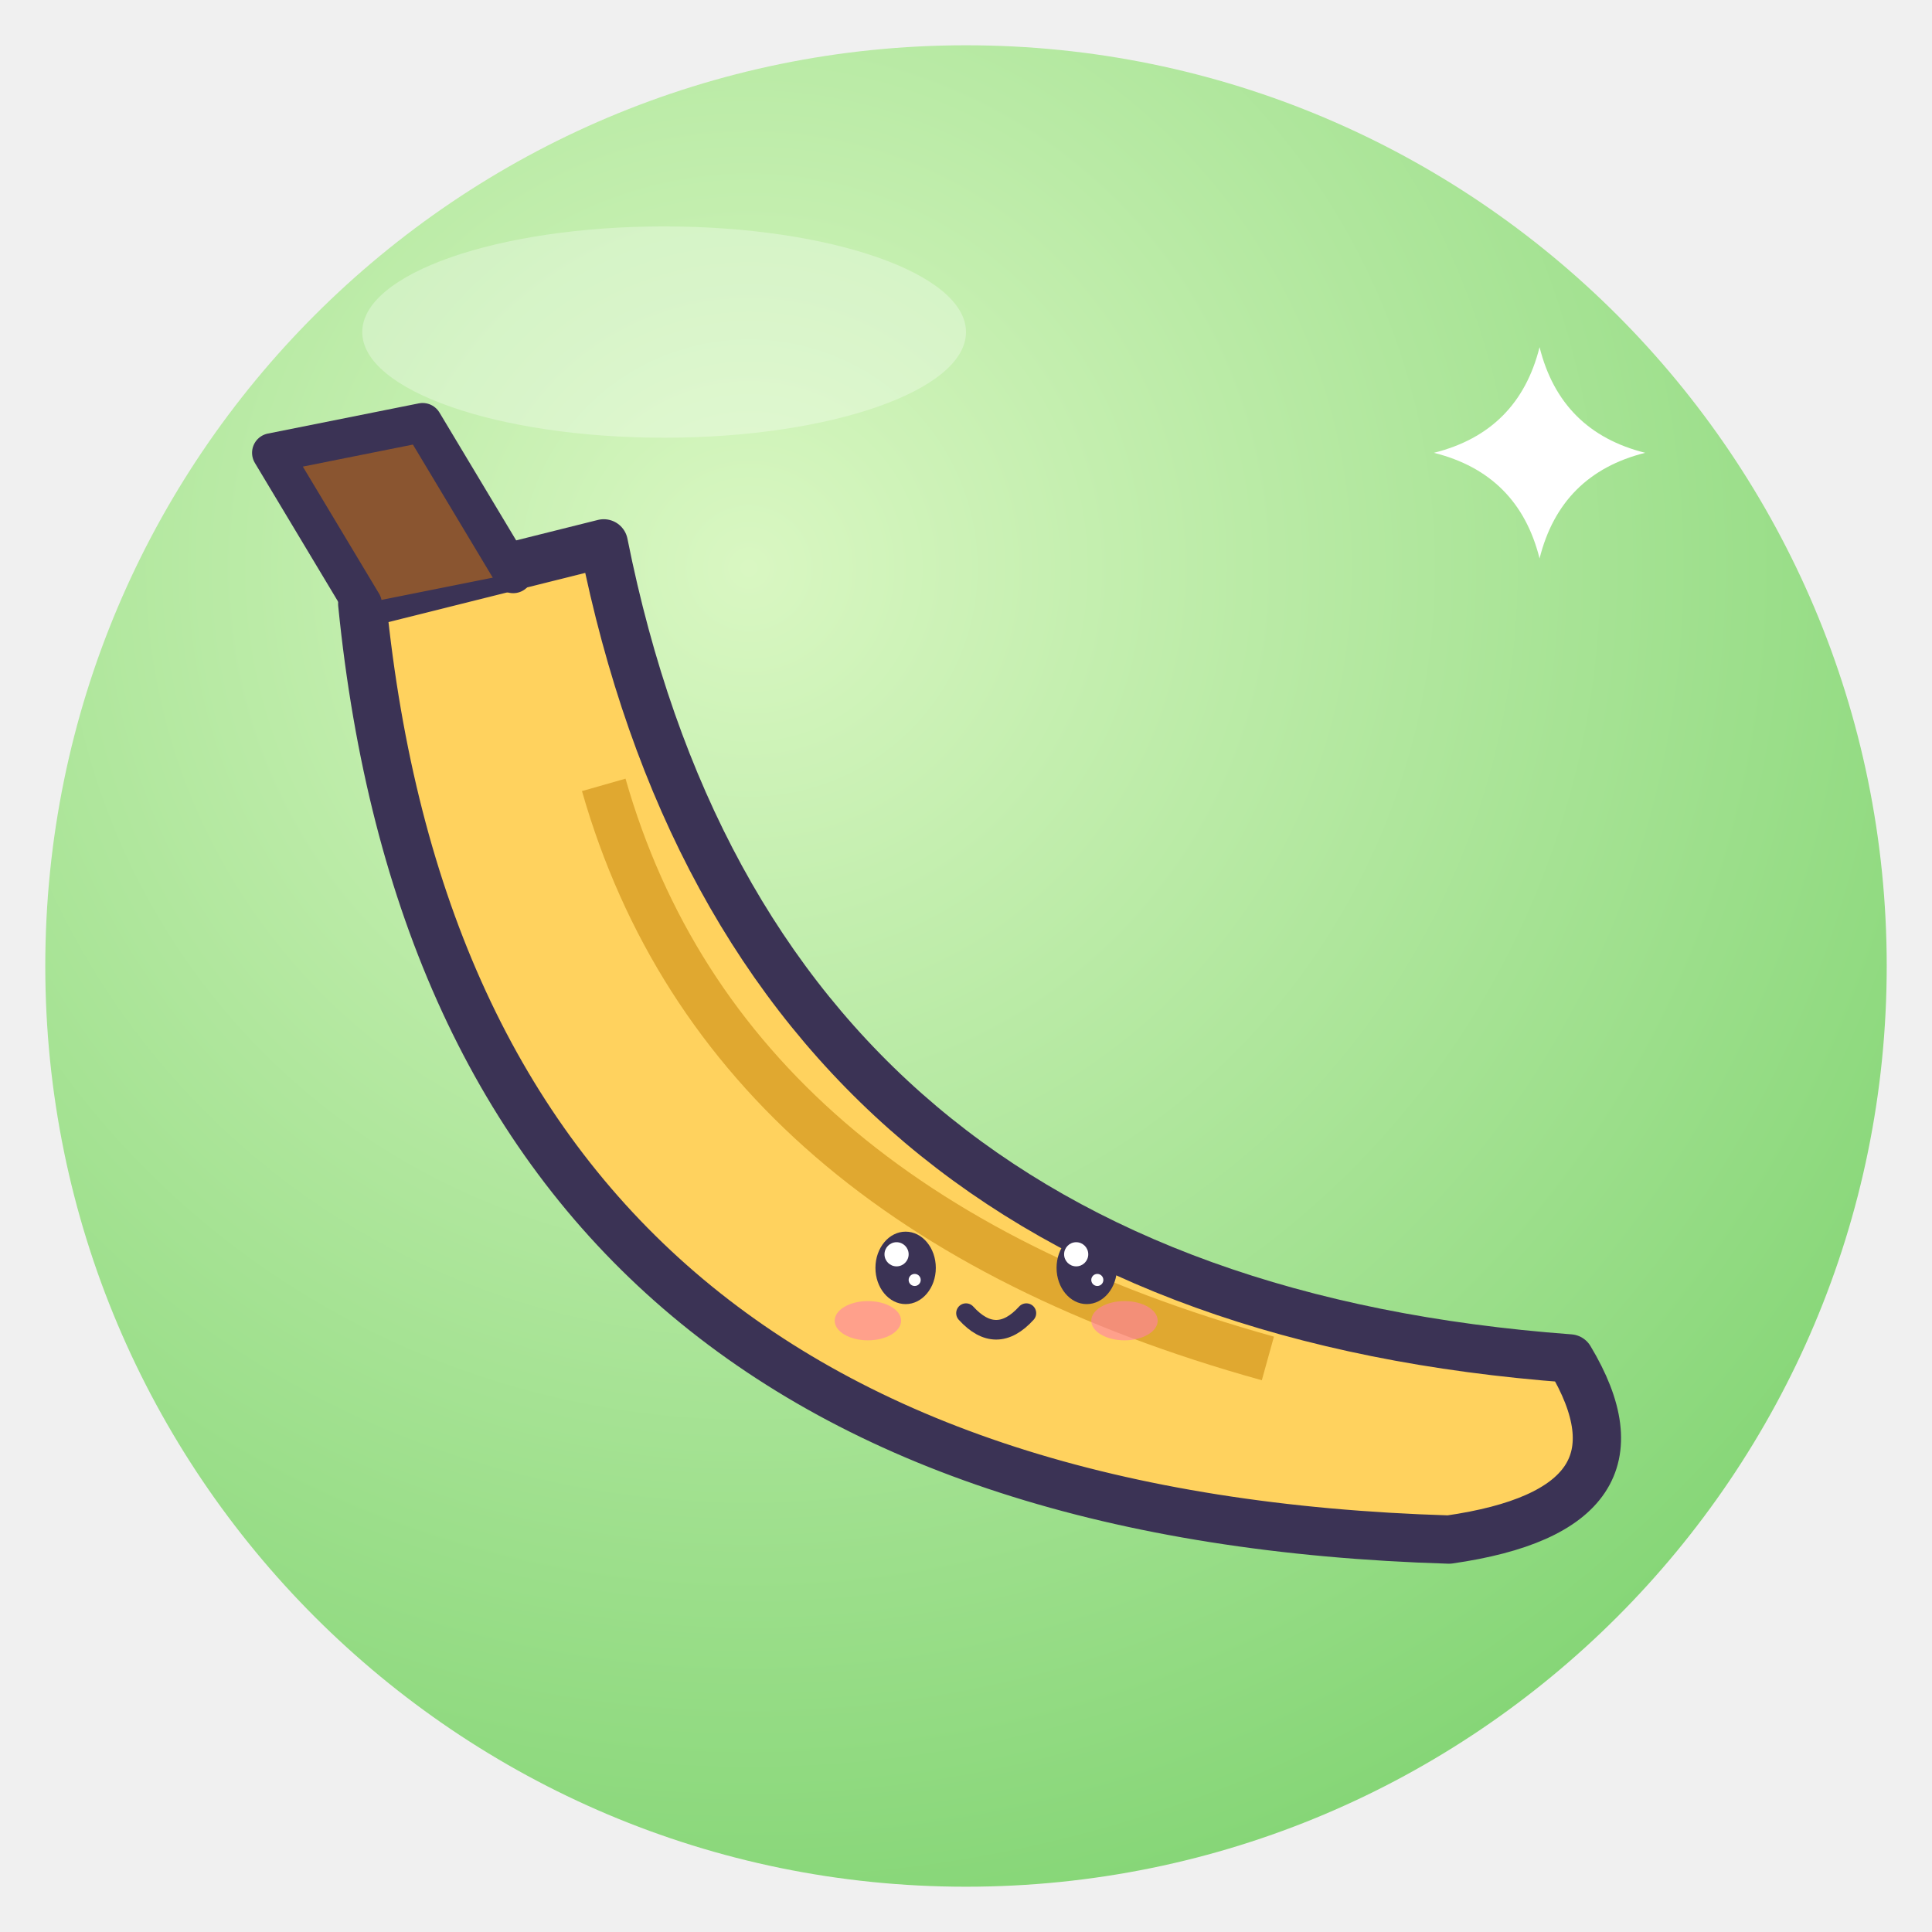
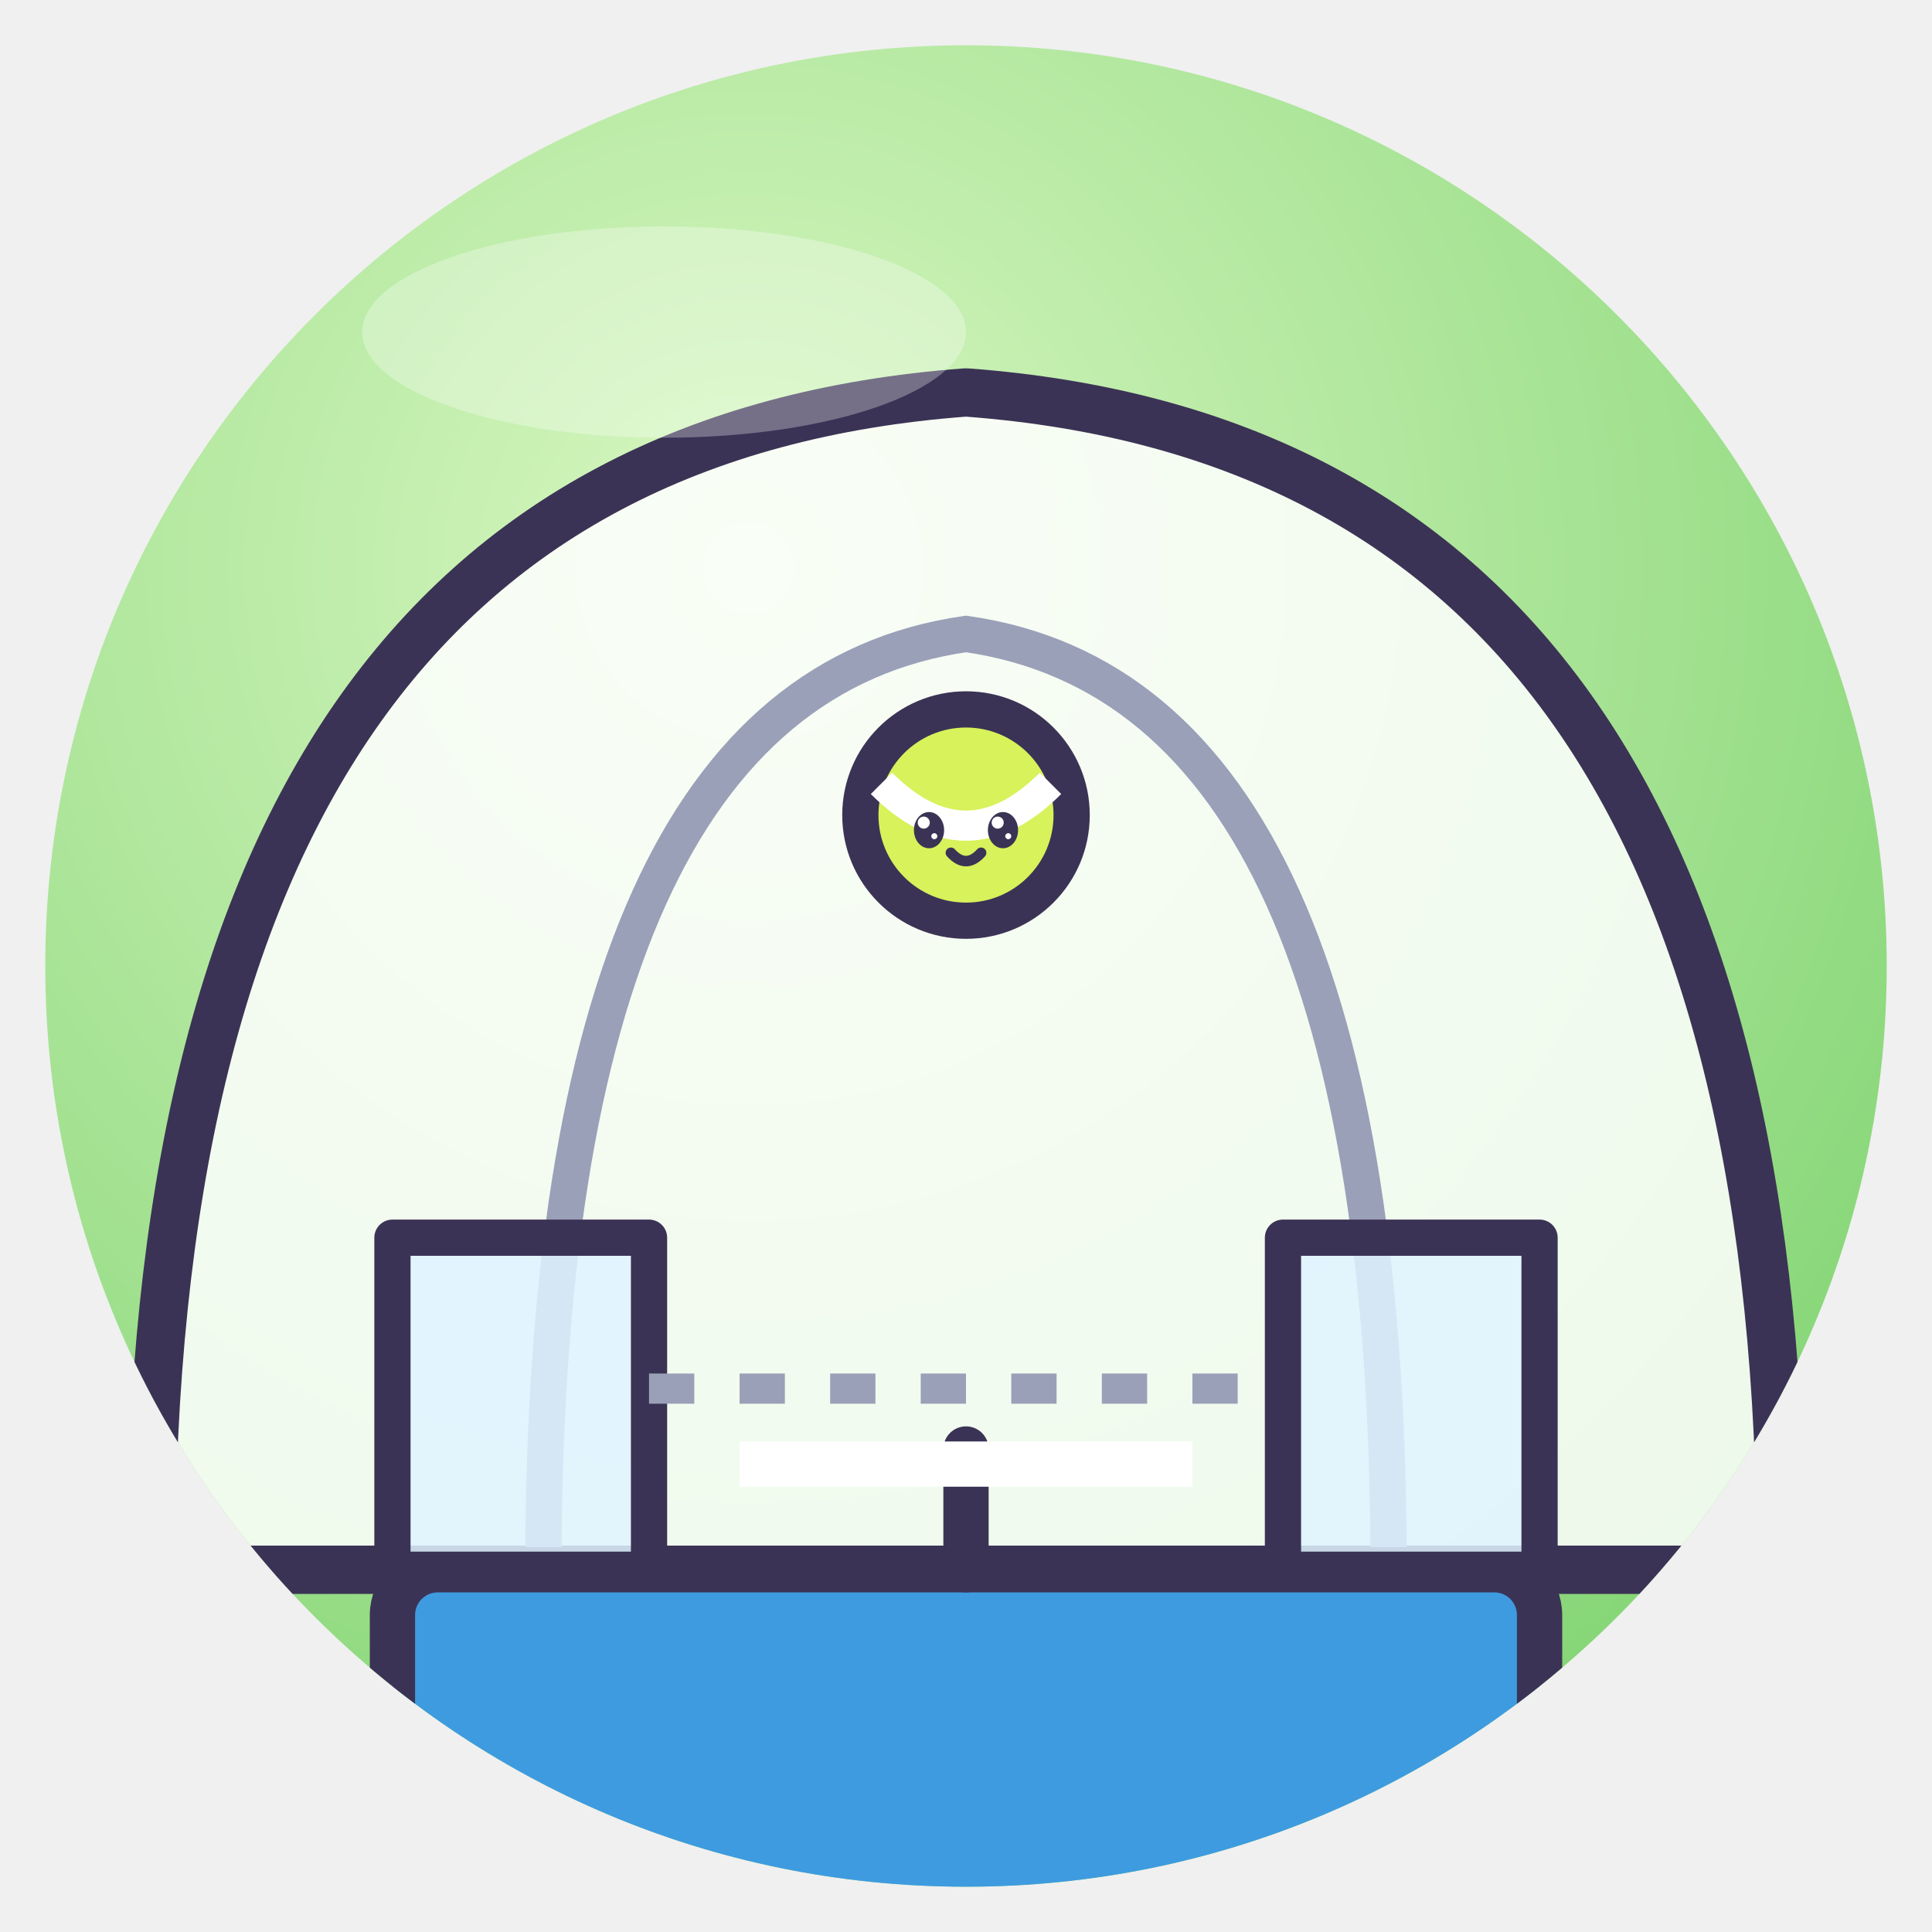
<svg xmlns="http://www.w3.org/2000/svg" viewBox="0 0 128 128" width="128" height="128">
  <defs>
    <radialGradient id="g" cx="38%" cy="28%" r="85%">
      <stop offset="0" stop-color="#D9F7C2" />
      <stop offset="1" stop-color="#7CD26E" />
    </radialGradient>
    <clipPath id="c">
      <circle cx="64" cy="64" r="61" />
    </clipPath>
  </defs>
  <circle cx="64" cy="64" r="61" fill="url(#g)" />
  <g clip-path="url(#c)">
-     <path d="M24 40 Q30 100 96 102 Q110 100 104 90 Q50 86 40 36Z" fill="#FFD25E" stroke="#3B3355" stroke-width="3.2" stroke-linejoin="round" stroke-linecap="round" />
-     <path d="M24 40 L18 30 L28 28 L34 38" fill="#8A5530" stroke="#3B3355" stroke-linejoin="round" stroke-linecap="round" stroke-width="2.6" />
-     <path d="M40 52 Q48 80 84 90" fill="none" stroke="#E0A830" stroke-width="3" />
-     <ellipse cx="60" cy="84" rx="2.0" ry="2.4" fill="#3B3355" />
-     <circle cx="59.4" cy="83.1" r="0.8" fill="#fff" />
-     <circle cx="60.6" cy="84.8" r="0.4" fill="#fff" />
-     <ellipse cx="72" cy="84" rx="2.0" ry="2.4" fill="#3B3355" />
-     <circle cx="71.3" cy="83.1" r="0.8" fill="#fff" />
-     <circle cx="72.7" cy="84.8" r="0.4" fill="#fff" />
-     <ellipse cx="57.5" cy="87.5" rx="2.2" ry="1.3" fill="#FF7FA8" opacity=".6" />
-     <ellipse cx="74.5" cy="87.5" rx="2.2" ry="1.3" fill="#FF7FA8" opacity=".6" />
-     <path d="M64.0 87.0 Q66 89.2 68.0 87.0" fill="none" stroke="#3B3355" stroke-linejoin="round" stroke-linecap="round" stroke-width="1.3" />
-     <path d="M102 23 Q103.4 28.6 109 30 Q103.4 31.4 102 37 Q100.6 31.4 95 30 Q100.6 28.6 102 23Z" fill="#fff" />
+     <path d="M10 104 Q10 30 64 26 Q118 30 118 104Z" fill="#fff" fill-opacity=".85" stroke="#3B3355" stroke-width="3.2" stroke-linejoin="round" stroke-linecap="round" />
+     <path d="M36 104 Q36 46 64 42 Q92 46 92 104" fill="none" stroke="#9AA0B8" stroke-width="2.4" />
+     <rect x="26" y="104" width="76" height="24" rx="3" fill="#3E9BE0" stroke="#3B3355" stroke-linejoin="round" stroke-linecap="round" stroke-width="3" />
+     <rect x="26" y="82" width="17" height="22" fill="#DFF3FF" fill-opacity=".85" stroke="#3B3355" stroke-linejoin="round" stroke-linecap="round" stroke-width="2.4" />
+     <rect x="85" y="82" width="17" height="22" fill="#DFF3FF" fill-opacity=".85" stroke="#3B3355" stroke-linejoin="round" stroke-linecap="round" stroke-width="2.4" />
+     <path d="M43 92 H85" stroke="#9AA0B8" stroke-width="2" stroke-dasharray="3 3" />
+     <path d="M64 104 V96" stroke="#3B3355" stroke-linejoin="round" stroke-linecap="round" stroke-width="3" />
+     <path d="M49 97 H79" stroke="#fff" stroke-width="3" />
+     <circle cx="64" cy="54" r="7" fill="#D7F25A" stroke="#3B3355" stroke-linejoin="round" stroke-linecap="round" stroke-width="2.4" />
+     <path d="M58.4 51.9 Q64 57.5 69.6 51.9" fill="none" stroke="#fff" stroke-width="2" />
+     <ellipse cx="61.55" cy="55" rx="1.0" ry="1.2" fill="#3B3355" />
+     <circle cx="61.2" cy="54.5" r="0.4" fill="#fff" />
+     <circle cx="61.9" cy="55.4" r="0.2" fill="#fff" />
+     <ellipse cx="66.45" cy="55" rx="1.0" ry="1.2" fill="#3B3355" />
+     <circle cx="66.1" cy="54.5" r="0.4" fill="#fff" />
+     <circle cx="66.8" cy="55.4" r="0.2" fill="#fff" />
+     <path d="M63.0 56.5 Q64 57.6 65.0 56.5" fill="none" stroke="#3B3355" stroke-linejoin="round" stroke-linecap="round" stroke-width="0.7" />
  </g>
  <ellipse cx="44" cy="22" rx="20" ry="7" fill="#fff" opacity=".3" />
</svg>
